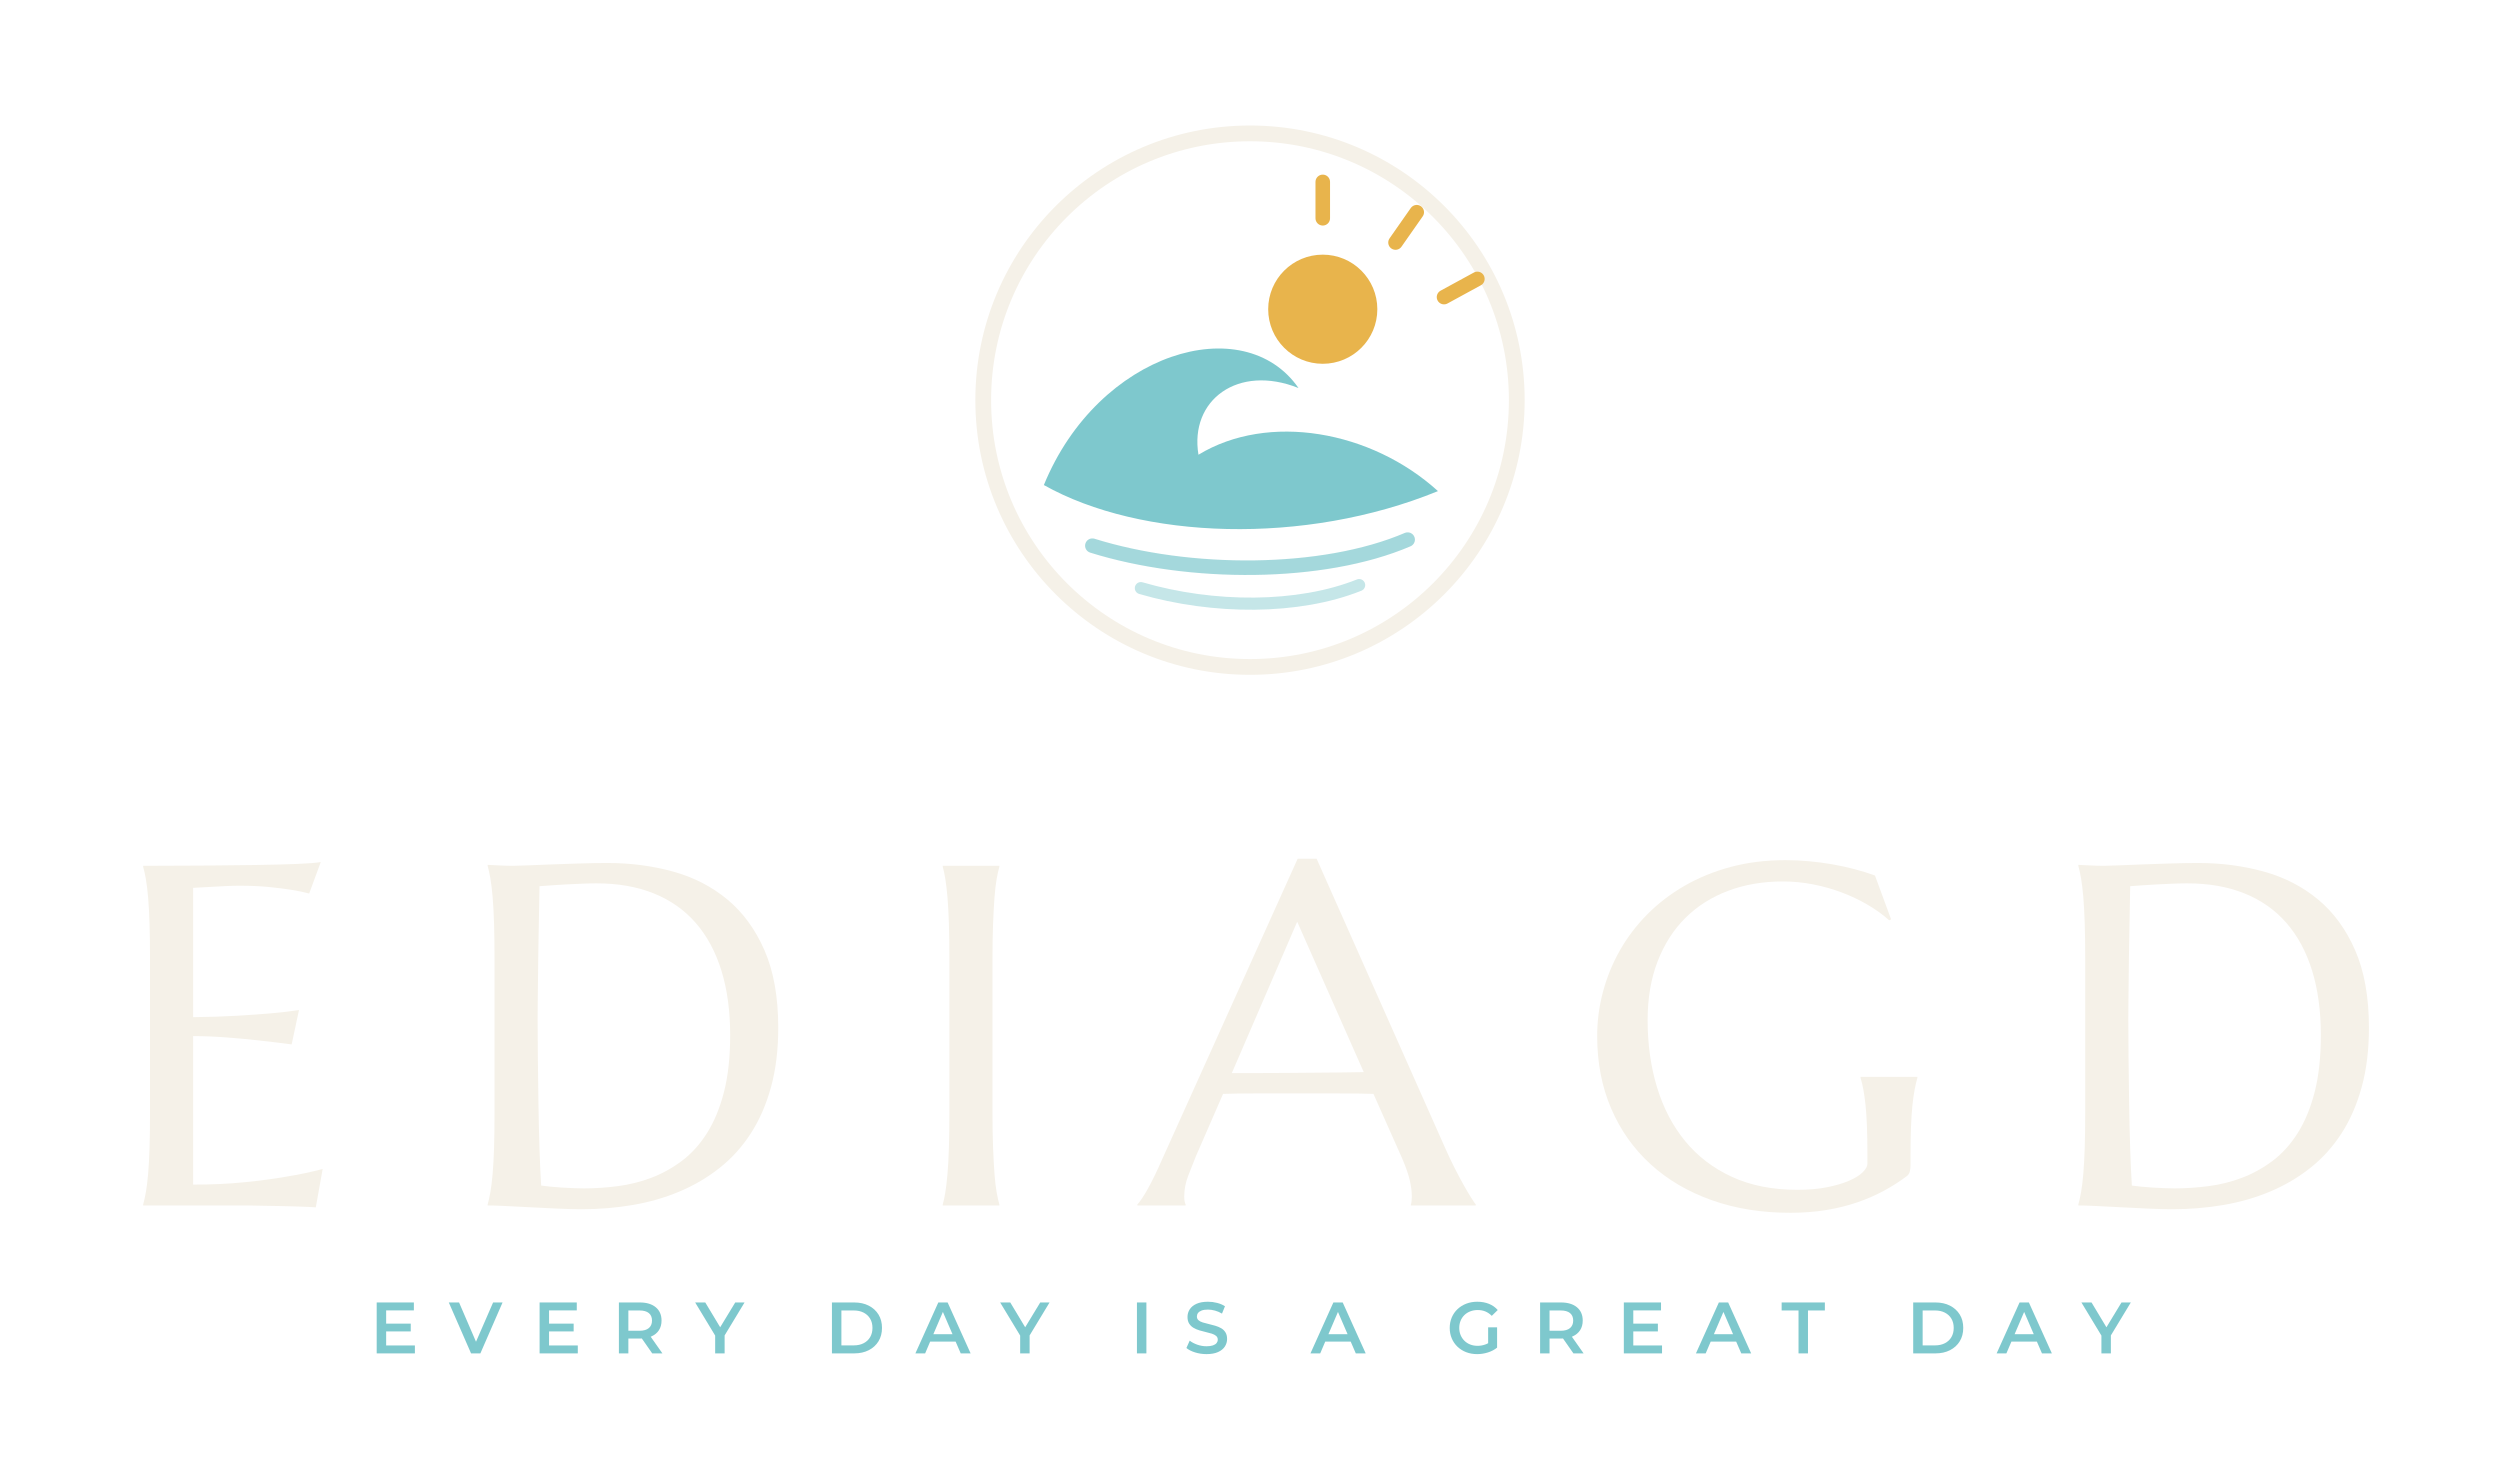
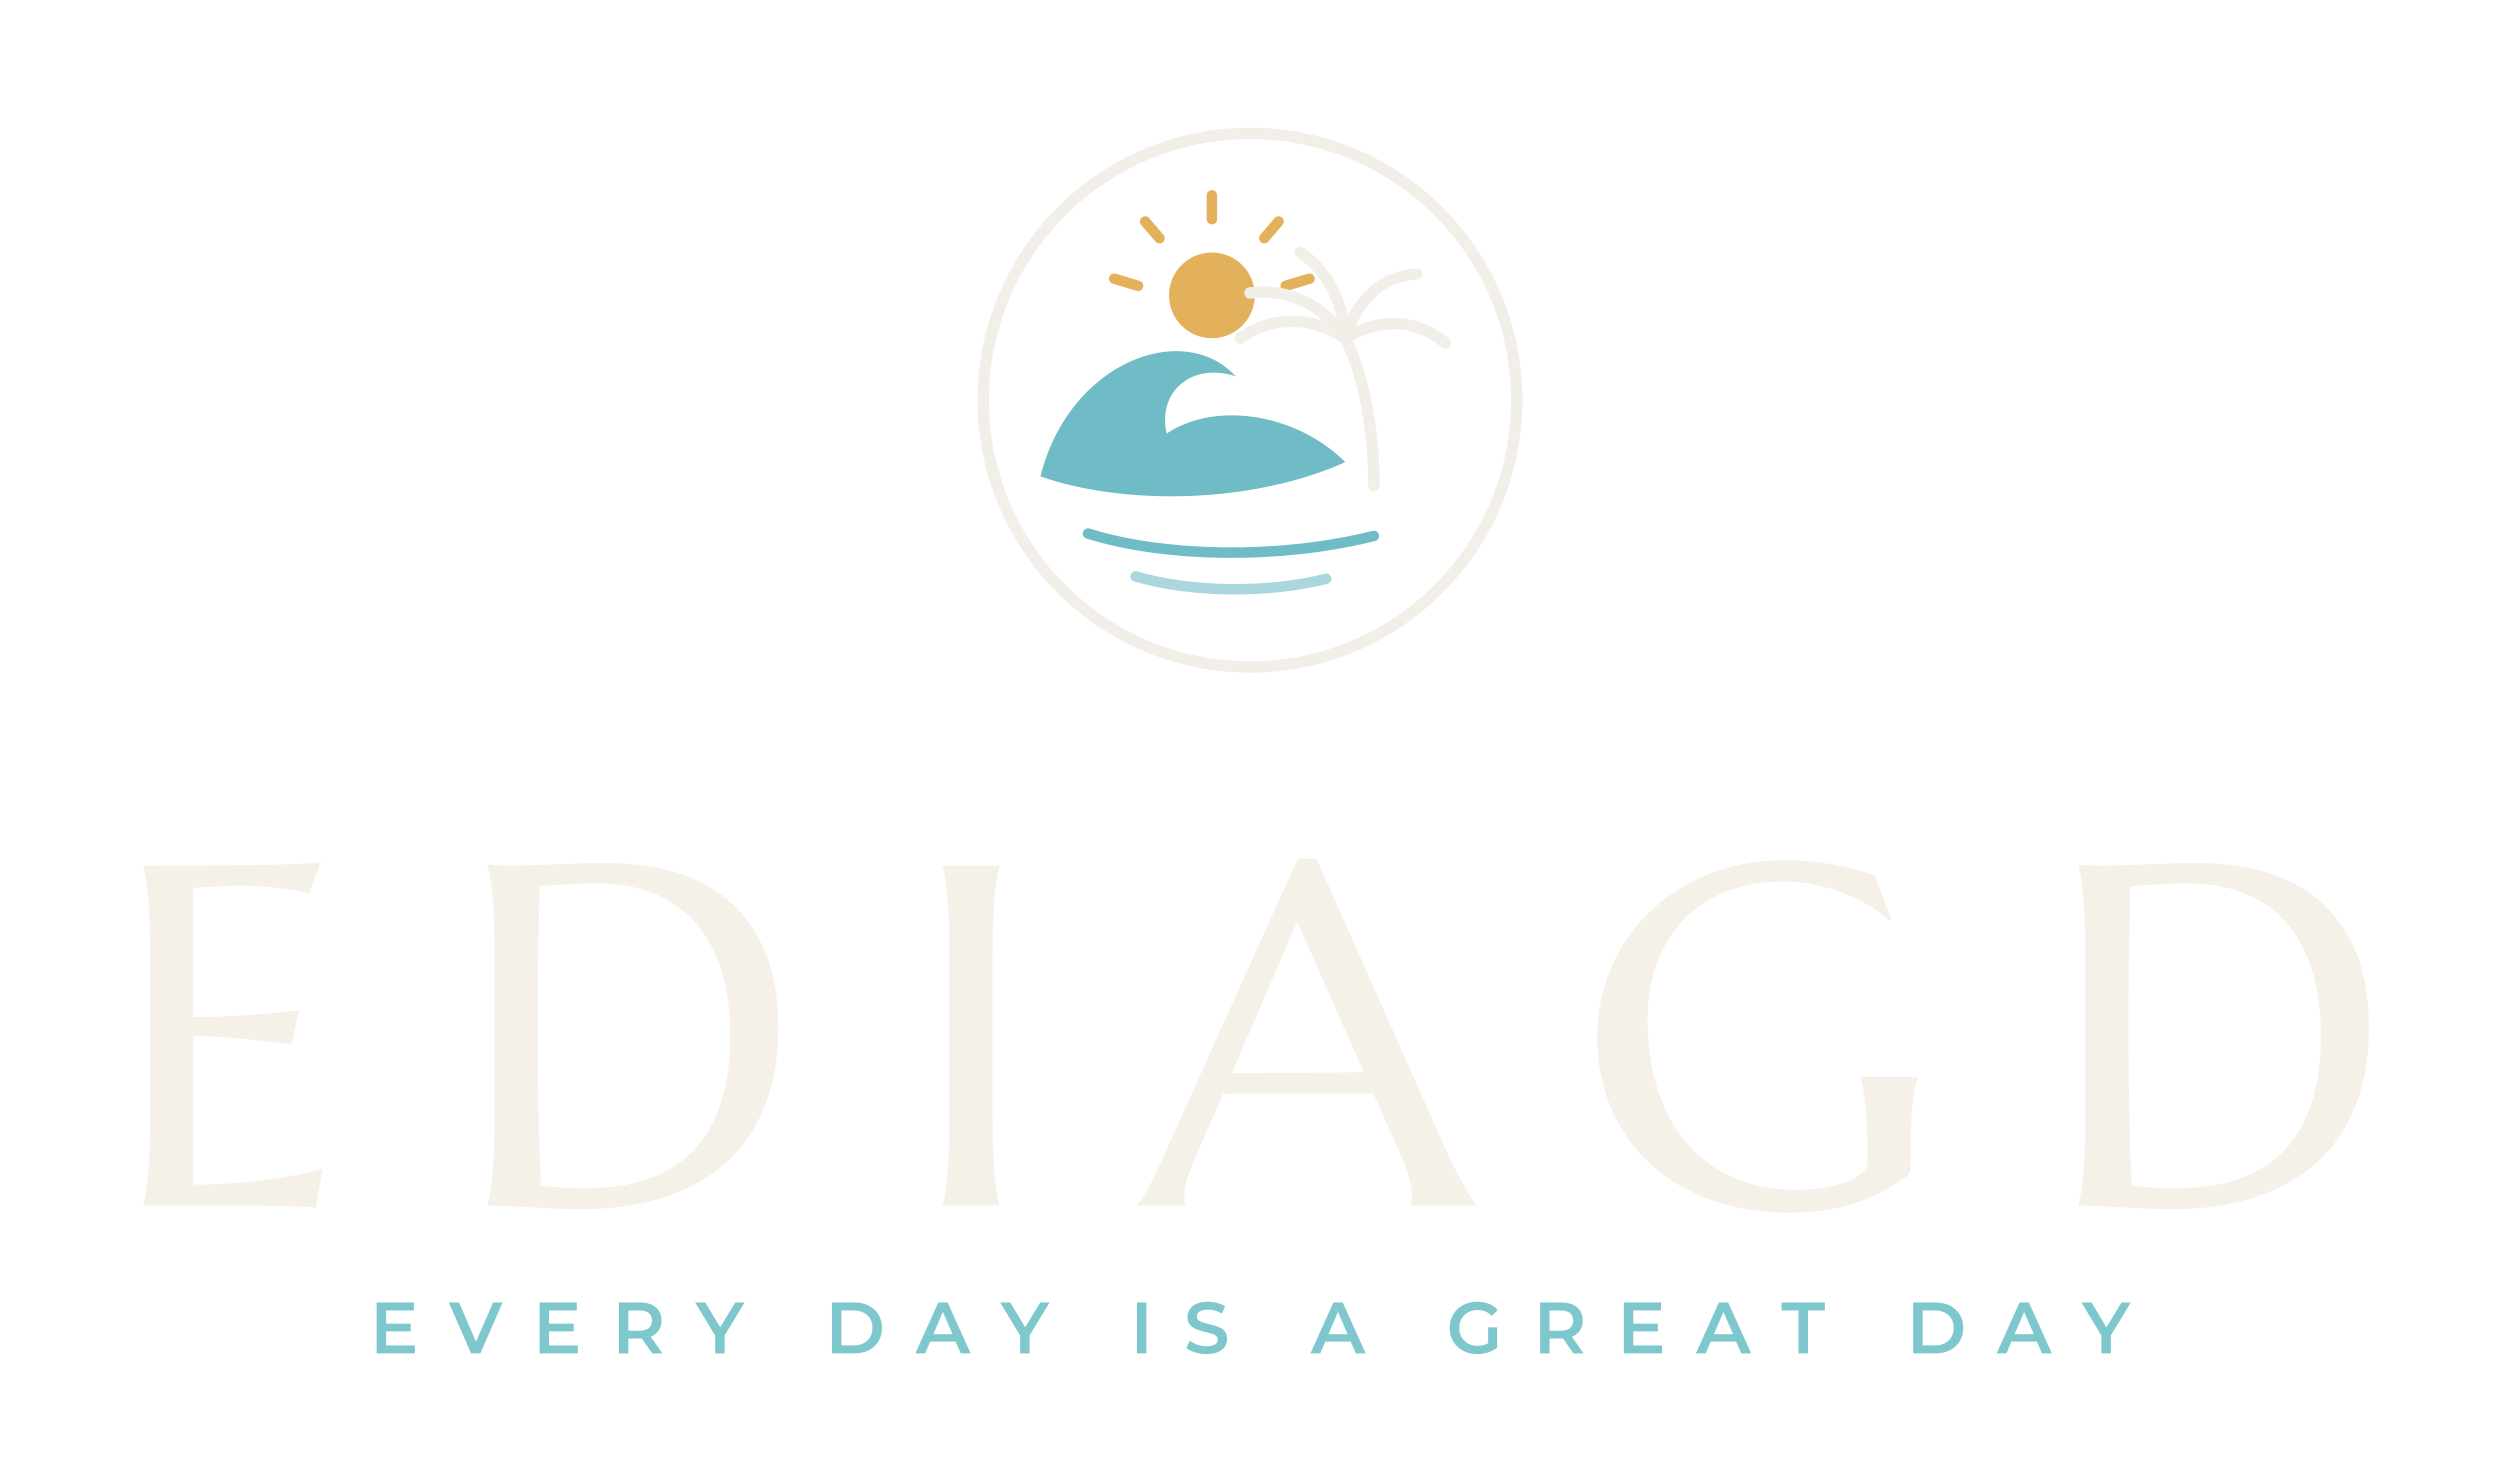
<svg xmlns="http://www.w3.org/2000/svg" viewBox="-158.141 -18.0 412.281 241.216" width="412.3" height="241.2" role="img" aria-label="EDIAGD">
-   <circle cx="48" cy="48" r="44" fill="none" stroke="#F5F1E8" stroke-width="2.6" />
-   <g stroke="#E8B44C" stroke-width="2.4" stroke-linecap="round">
-     <line x1="60" y1="18" x2="60" y2="12" />
-     <line x1="72" y1="22" x2="75.5" y2="17" />
-     <line x1="80" y1="31" x2="85.5" y2="28" />
+   <g transform="translate(0.8571 0.8571) scale(0.785714)">
+     <circle cx="60" cy="60" r="56" fill="none" stroke="#f2efe8" stroke-width="2.4" />
+     <circle cx="52" cy="38" r="9" fill="#e3b15c" />
+     <g stroke="#e3b15c" stroke-width="2.2" stroke-linecap="round" fill="none">
+       <line x1="52" y1="22" x2="52" y2="17" />
+       <line x1="41" y1="26" x2="38" y2="22.5" />
+       <line x1="63" y1="26" x2="66" y2="22.5" />
+       <line x1="36.5" y1="36" x2="31.5" y2="34.5" />
+       <line x1="67.5" y1="36" x2="72.5" y2="34.5" />
+     </g>
+     <g fill="none" stroke="#f2efe8" stroke-width="2.4" stroke-linecap="round">
+       <path d="M86 78 C 86 68, 84.5 56, 80 47" />
+       <path d="M80 47 C 72.5 42, 64 42.5, 58 47" />
+       <path d="M80 47 C 75 39.5, 67.5 36.5, 60 37.5" />
+       <path d="M80 47 C 82.5 38.5, 88 34, 95 33.5" />
+       <path d="M80 47 C 87.5 42.5, 95 43, 101 48" />
+       <path d="M80 47 C 79.5 39, 76 32.5, 70.5 29" />
+     </g>
+     <path d="M16 76 C 22 52, 46 43, 57 55 C 48 52, 40.5 58, 42.5 67 C 53 60, 70 63, 80 73 C 60 82, 33 82, 16 76 Z" fill="#6fbcc6" />
+     <g fill="none" stroke="#6fbcc6" stroke-width="2.2" stroke-linecap="round">
+       <path d="M26 88 C 42 93, 66 93.5, 86 88.5" />
+       <path d="M36 97 C 48 100.5, 64 100.5, 76 97.5" opacity="0.6" />
+     </g>
  </g>
-   <circle cx="60" cy="33" r="9" fill="#E8B44C" />
-   <path d="M14 62 C 23 40, 47 33, 56 46 C 46 42, 38 48, 39.5 57 C 51 50, 68 53, 79 63 C 57 72, 30 71, 14 62 Z" fill="#7EC8CD" />
-   <path d="M22 72 C 38 77, 60 77, 74 71" fill="none" stroke="#7EC8CD" stroke-width="2.4" stroke-linecap="round" opacity="0.7" />
-   <path d="M30 79 C 42 82.5, 56 82.5, 66 78.5" fill="none" stroke="#7EC8CD" stroke-width="2.0" stroke-linecap="round" opacity="0.45" />
  <g fill="#F5F1E8">
    <path transform="translate(-140.141 180.816) scale(0.039062 -0.039062)" d="M143 1434Q268 1434 391.5 1435.0Q515 1436 618.0 1437.5Q721 1439 794.0 1442.0Q867 1445 893 1450L844 1317Q811 1326 767 1333Q729 1339 674.5 1344.5Q620 1350 549 1350Q525 1350 491.5 1348.5Q458 1347 427 1345Q391 1343 354 1341V795Q457 796 540.0 801.0Q623 806 681 811Q749 817 801 825L770 680Q701 689 629 697Q567 704 494.0 709.5Q421 715 354 715V88Q472 88 571.0 98.0Q670 108 744 121Q830 135 901 154L872 -8Q860 -7 836.0 -6.0Q812 -5 782.5 -4.0Q753 -3 720.5 -2.5Q688 -2 659.0 -1.5Q630 -1 607.5 -0.5Q585 0 575 0H143V4Q149 25 154.5 56.0Q160 87 164.0 133.0Q168 179 170.0 242.5Q172 306 172 391V1042Q172 1127 170.0 1190.5Q168 1254 164.0 1300.5Q160 1347 154.5 1378.0Q149 1409 143 1430V1434Z" />
    <path transform="translate(-83.322 180.816) scale(0.039062 -0.039062)" d="M362 1348Q360 1236 358 1131Q357 1086 356.5 1039.0Q356 992 355.5 946.5Q355 901 354.5 859.5Q354 818 354 786Q354 719 355.0 624.0Q356 529 357.5 429.0Q359 329 362.0 237.0Q365 145 369 84Q383 82 406.5 79.5Q430 77 456.0 75.5Q482 74 507.0 73.0Q532 72 549 72Q619 72 692.5 81.5Q766 91 834.5 117.0Q903 143 963.5 188.5Q1024 234 1069.5 306.0Q1115 378 1141.0 479.5Q1167 581 1167 719Q1167 872 1130.0 991.5Q1093 1111 1021.5 1193.0Q950 1275 844.5 1317.5Q739 1360 602 1360Q575 1360 541.0 1358.5Q507 1357 473.5 1355.5Q440 1354 410.5 1351.5Q381 1349 362 1348ZM143 1438Q166 1437 186 1436Q203 1435 221.0 1434.5Q239 1434 250 1434Q269 1434 313.5 1436.0Q358 1438 415.0 1440.0Q472 1442 533.5 1444.0Q595 1446 649 1446Q794 1446 925.0 1410.0Q1056 1374 1155.0 1292.0Q1254 1210 1312.0 1077.0Q1370 944 1370 750Q1370 611 1339.5 500.0Q1309 389 1254.0 304.0Q1199 219 1122.5 158.5Q1046 98 953.5 59.0Q861 20 756.0 2.0Q651 -16 539 -16Q499 -16 442.5 -13.5Q386 -11 329.0 -8.0Q272 -5 221.5 -2.5Q171 0 143 0V4Q149 25 154.5 56.0Q160 87 164.0 133.0Q168 179 170.0 242.5Q172 306 172 391V1042Q172 1127 170.0 1191.5Q168 1256 164.0 1302.5Q160 1349 154.5 1381.0Q149 1413 143 1434Z" />
    <path transform="translate(-8.613 180.816) scale(0.039062 -0.039062)" d="M152 4Q158 25 163.0 56.0Q168 87 172.0 133.0Q176 179 178.0 242.5Q180 306 180 391V1042Q180 1127 178.0 1190.5Q176 1254 172.0 1300.5Q168 1347 163.0 1378.0Q158 1409 152 1430V1434H391V1430Q385 1409 379.5 1378.0Q374 1347 370.5 1300.5Q367 1254 364.5 1190.5Q362 1127 362 1042V391Q362 306 364.5 242.5Q367 179 370.5 133.0Q374 87 379.5 56.0Q385 25 391 4V0H152Z" />
    <path transform="translate(30.198 180.816) scale(0.039062 -0.039062)" d="M1135 0V4Q1137 9 1138.0 19.0Q1139 29 1139 37Q1139 68 1130.5 105.5Q1122 143 1098 199L977 471Q921 473 828.0 473.0Q735 473 627 473Q548 473 474.5 473.0Q401 473 342 471L227 207Q212 170 195.0 126.0Q178 82 178 37Q178 24 180.0 15.5Q182 7 184 4V0H-20V4Q-2 23 25.0 71.5Q52 120 84 193L657 1464H737L1280 242Q1299 199 1319.5 158.5Q1340 118 1358.0 86.0Q1376 54 1390.0 32.0Q1404 10 1409 4V0ZM487 559Q545 559 606.0 559.5Q667 560 725.5 560.5Q784 561 838.0 561.5Q892 562 936 563L655 1198L379 559Z" />
    <path transform="translate(102.056 180.816) scale(0.039062 -0.039062)" d="M1405 168Q1405 157 1402.5 145.0Q1400 133 1391 125Q1346 91 1293.5 62.5Q1241 34 1180.0 13.0Q1119 -8 1048.5 -19.5Q978 -31 897 -31Q715 -31 565.0 22.5Q415 76 307.5 174.0Q200 272 141.0 409.5Q82 547 82 715Q82 810 106.5 902.0Q131 994 178.0 1077.0Q225 1160 294.0 1229.5Q363 1299 451.5 1350.0Q540 1401 646.5 1429.5Q753 1458 877 1458Q925 1458 975.0 1453.5Q1025 1449 1074.0 1440.5Q1123 1432 1168.5 1420.0Q1214 1408 1255 1393L1323 1208L1315 1204Q1276 1239 1225.0 1269.0Q1174 1299 1116.0 1321.0Q1058 1343 994.5 1355.5Q931 1368 866 1368Q740 1368 635.0 1328.5Q530 1289 454.5 1214.0Q379 1139 337.0 1030.0Q295 921 295 782Q295 629 335.0 498.0Q375 367 454.0 271.0Q533 175 651.5 120.5Q770 66 928 66Q998 66 1053.0 77.0Q1108 88 1146.0 104.5Q1184 121 1203.5 140.5Q1223 160 1223 176V215Q1223 285 1221.0 336.0Q1219 387 1215.0 424.5Q1211 462 1206.0 489.0Q1201 516 1194 539V543H1434V539Q1428 518 1422.5 489.5Q1417 461 1413.0 422.0Q1409 383 1407.0 330.5Q1405 278 1405 209Z" />
    <path transform="translate(179.031 180.816) scale(0.039062 -0.039062)" d="M362 1348Q360 1236 358 1131Q357 1086 356.5 1039.0Q356 992 355.5 946.5Q355 901 354.5 859.5Q354 818 354 786Q354 719 355.0 624.0Q356 529 357.5 429.0Q359 329 362.0 237.0Q365 145 369 84Q383 82 406.5 79.5Q430 77 456.0 75.5Q482 74 507.0 73.0Q532 72 549 72Q619 72 692.5 81.5Q766 91 834.5 117.0Q903 143 963.5 188.5Q1024 234 1069.5 306.0Q1115 378 1141.0 479.5Q1167 581 1167 719Q1167 872 1130.0 991.5Q1093 1111 1021.5 1193.0Q950 1275 844.5 1317.5Q739 1360 602 1360Q575 1360 541.0 1358.5Q507 1357 473.5 1355.5Q440 1354 410.5 1351.5Q381 1349 362 1348ZM143 1438Q166 1437 186 1436Q203 1435 221.0 1434.5Q239 1434 250 1434Q269 1434 313.5 1436.0Q358 1438 415.0 1440.0Q472 1442 533.5 1444.0Q595 1446 649 1446Q794 1446 925.0 1410.0Q1056 1374 1155.0 1292.0Q1254 1210 1312.0 1077.0Q1370 944 1370 750Q1370 611 1339.5 500.0Q1309 389 1254.0 304.0Q1199 219 1122.5 158.5Q1046 98 953.5 59.0Q861 20 756.0 2.0Q651 -16 539 -16Q499 -16 442.5 -13.5Q386 -11 329.0 -8.0Q272 -5 221.5 -2.5Q171 0 143 0V4Q149 25 154.5 56.0Q160 87 164.0 133.0Q168 179 170.0 242.5Q172 306 172 391V1042Q172 1127 170.0 1191.5Q168 1256 164.0 1302.5Q160 1349 154.5 1381.0Q149 1413 143 1434Z" />
  </g>
  <g fill="#7EC8CD">
    <path transform="translate(-97.164 205.216) scale(0.012 -0.012)" d="M94 0V700H605V591H224V409H562V302H224V109H619V0Z" />
    <path transform="translate(-84.084 205.216) scale(0.012 -0.012)" d="M301 0 -5 700H136L369 160L604 700H734L429 0Z" />
    <path transform="translate(-70.296 205.216) scale(0.012 -0.012)" d="M94 0V700H605V591H224V409H562V302H224V109H619V0Z" />
    <path transform="translate(-57.216 205.216) scale(0.012 -0.012)" d="M94 0V700H381Q521 700 600.5 634.0Q680 568 680 451Q680 374 644.0 318.5Q608 263 542 234Q537 231 531 229L692 0H552L409 205Q396 204 382 204H224V0ZM224 311H376Q462 311 505.5 348.0Q549 385 549 451Q549 518 505.5 554.0Q462 590 376 590H224Z" />
    <path transform="translate(-43.404 205.216) scale(0.012 -0.012)" d="M266 0V245L-9 700H130L335 359L542 700H670L396 247V0Z" />
    <path transform="translate(-22.080 205.216) scale(0.012 -0.012)" d="M94 0V700H400Q514 700 600.0 656.0Q686 612 734.0 534.0Q782 456 782 350Q782 245 734.0 166.5Q686 88 600.0 44.0Q514 0 400 0ZM224 110H394Q472 110 530.0 140.0Q588 170 619.5 224.0Q651 278 651 350Q651 423 619.5 476.5Q588 530 530.0 560.0Q472 590 394 590H224Z" />
    <path transform="translate(-7.128 205.216) scale(0.012 -0.012)" d="M-5 0 310 700H438L754 0H618L548 162H198L129 0ZM505 264 373 570 242 264Z" />
    <path transform="translate(6.900 205.216) scale(0.012 -0.012)" d="M266 0V245L-9 700H130L335 359L542 700H670L396 247V0Z" />
    <path transform="translate(28.224 205.216) scale(0.012 -0.012)" d="M94 0V700H224V0Z" />
    <path transform="translate(37.092 205.216) scale(0.012 -0.012)" d="M311 -10Q229 -10 154.0 13.5Q79 37 35 74L80 175Q122 142 184.0 120.0Q246 98 311 98Q366 98 400.0 110.0Q434 122 450.0 142.5Q466 163 466 189Q466 221 443.0 240.5Q420 260 383.5 271.5Q347 283 302.5 293.0Q258 303 213.5 316.5Q169 330 132.5 351.5Q96 373 73.0 409.0Q50 445 50 501Q50 558 80.5 605.5Q111 653 173.5 681.5Q236 710 332 710Q395 710 457.0 694.0Q519 678 565 648L524 547Q477 575 427.0 588.5Q377 602 331 602Q277 602 243.5 589.0Q210 576 194.5 555.0Q179 534 179 507Q179 475 201.5 455.5Q224 436 260.5 425.0Q297 414 342.0 403.5Q387 393 431.5 380.0Q476 367 512.5 346.0Q549 325 571.5 289.0Q594 253 594 198Q594 142 563.5 94.5Q533 47 470.0 18.5Q407 -10 311 -10Z" />
    <path transform="translate(58.032 205.216) scale(0.012 -0.012)" d="M-5 0 310 700H438L754 0H618L548 162H198L129 0ZM505 264 373 570 242 264Z" />
    <path transform="translate(80.412 205.216) scale(0.012 -0.012)" d="M421 -10Q339 -10 270.5 16.5Q202 43 151.0 91.5Q100 140 72.0 206.0Q44 272 44.0 350.0Q44 428 72.0 494.0Q100 560 151.5 608.5Q203 657 272.0 683.5Q341 710 423 710Q512 710 583.5 681.0Q655 652 704 596L622 516Q581 557 533.5 576.5Q486 596 429 596Q374 596 327.0 578.0Q280 560 246.0 527.0Q212 494 193.5 449.0Q175 404 175 350Q175 297 193.5 252.0Q212 207 246.0 173.5Q280 140 326.0 122.0Q372 104 428 104Q480 104 529 121Q551 128 572 140V358H695V79Q640 35 567.5 12.5Q495 -10 421 -10Z" />
    <path transform="translate(94.716 205.216) scale(0.012 -0.012)" d="M94 0V700H381Q521 700 600.5 634.0Q680 568 680 451Q680 374 644.0 318.5Q608 263 542 234Q537 231 531 229L692 0H552L409 205Q396 204 382 204H224V0ZM224 311H376Q462 311 505.5 348.0Q549 385 549 451Q549 518 505.5 554.0Q462 590 376 590H224Z" />
    <path transform="translate(108.528 205.216) scale(0.012 -0.012)" d="M94 0V700H605V591H224V409H562V302H224V109H619V0Z" />
    <path transform="translate(121.608 205.216) scale(0.012 -0.012)" d="M-5 0 310 700H438L754 0H618L548 162H198L129 0ZM505 264 373 570 242 264Z" />
    <path transform="translate(135.636 205.216) scale(0.012 -0.012)" d="M236 0V590H4V700H598V590H366V0Z" />
    <path transform="translate(156.252 205.216) scale(0.012 -0.012)" d="M94 0V700H400Q514 700 600.0 656.0Q686 612 734.0 534.0Q782 456 782 350Q782 245 734.0 166.5Q686 88 600.0 44.0Q514 0 400 0ZM224 110H394Q472 110 530.0 140.0Q588 170 619.5 224.0Q651 278 651 350Q651 423 619.5 476.5Q588 530 530.0 560.0Q472 590 394 590H224Z" />
    <path transform="translate(171.204 205.216) scale(0.012 -0.012)" d="M-5 0 310 700H438L754 0H618L548 162H198L129 0ZM505 264 373 570 242 264Z" />
    <path transform="translate(185.232 205.216) scale(0.012 -0.012)" d="M266 0V245L-9 700H130L335 359L542 700H670L396 247V0Z" />
  </g>
</svg>
